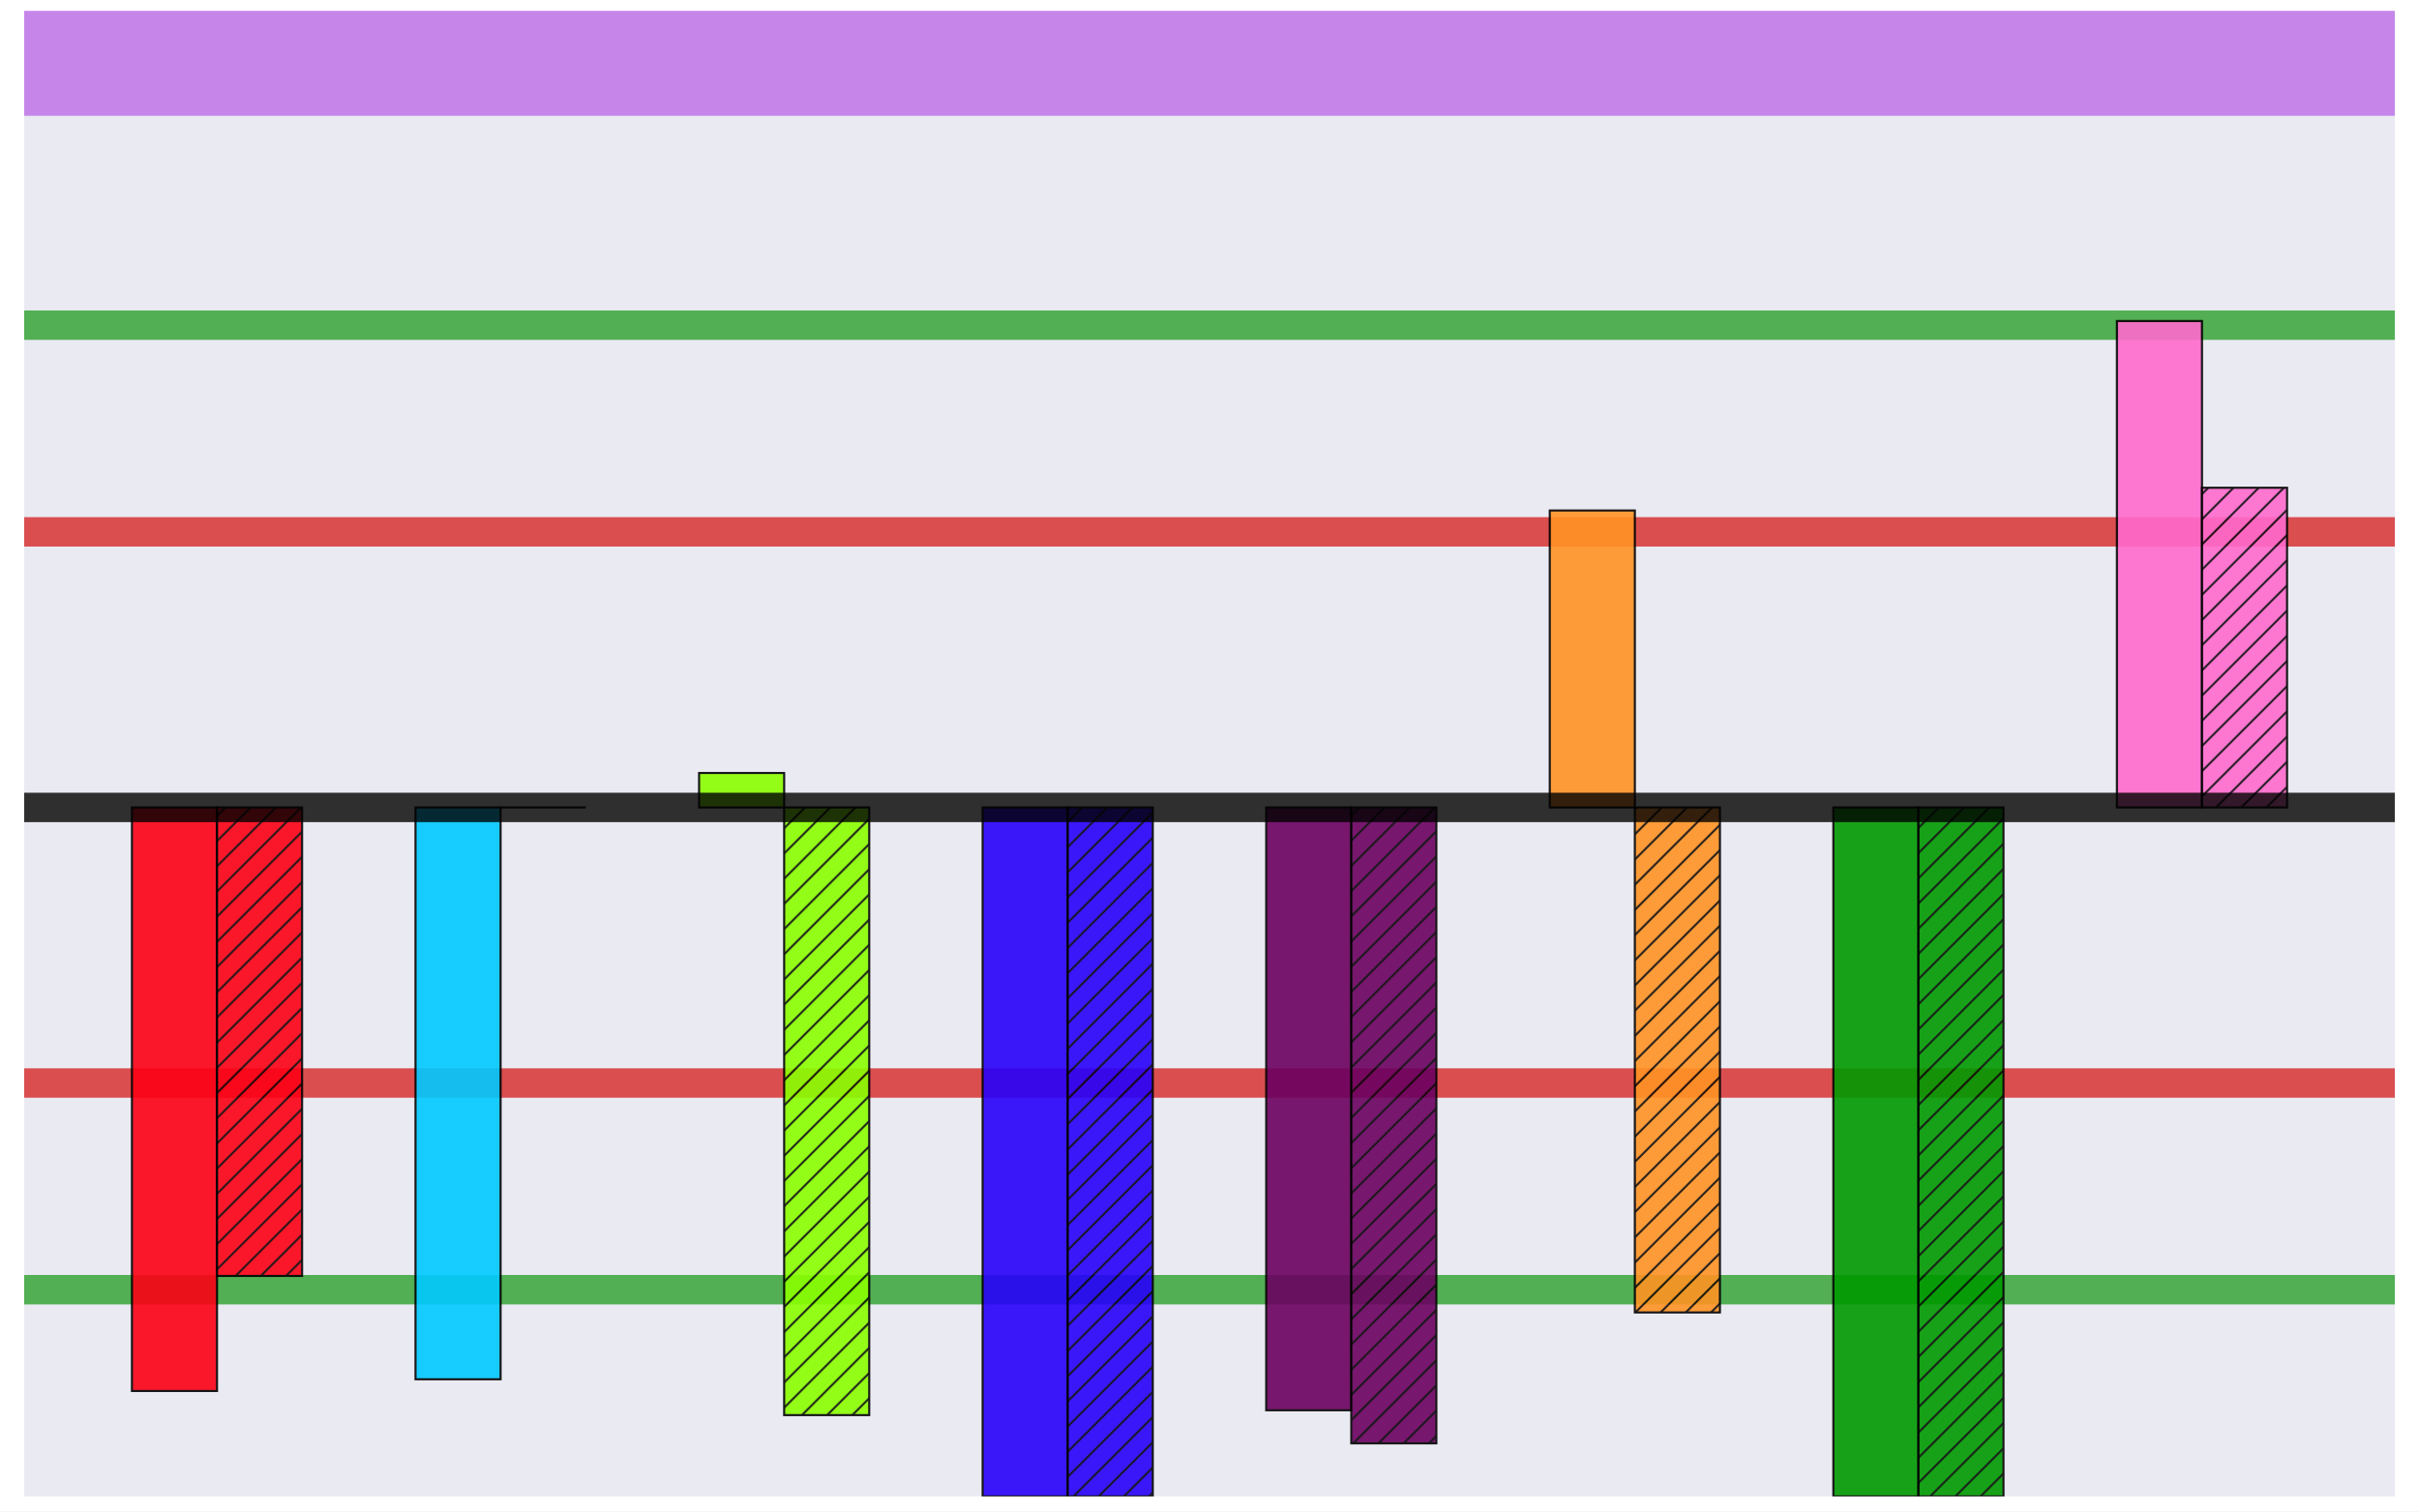
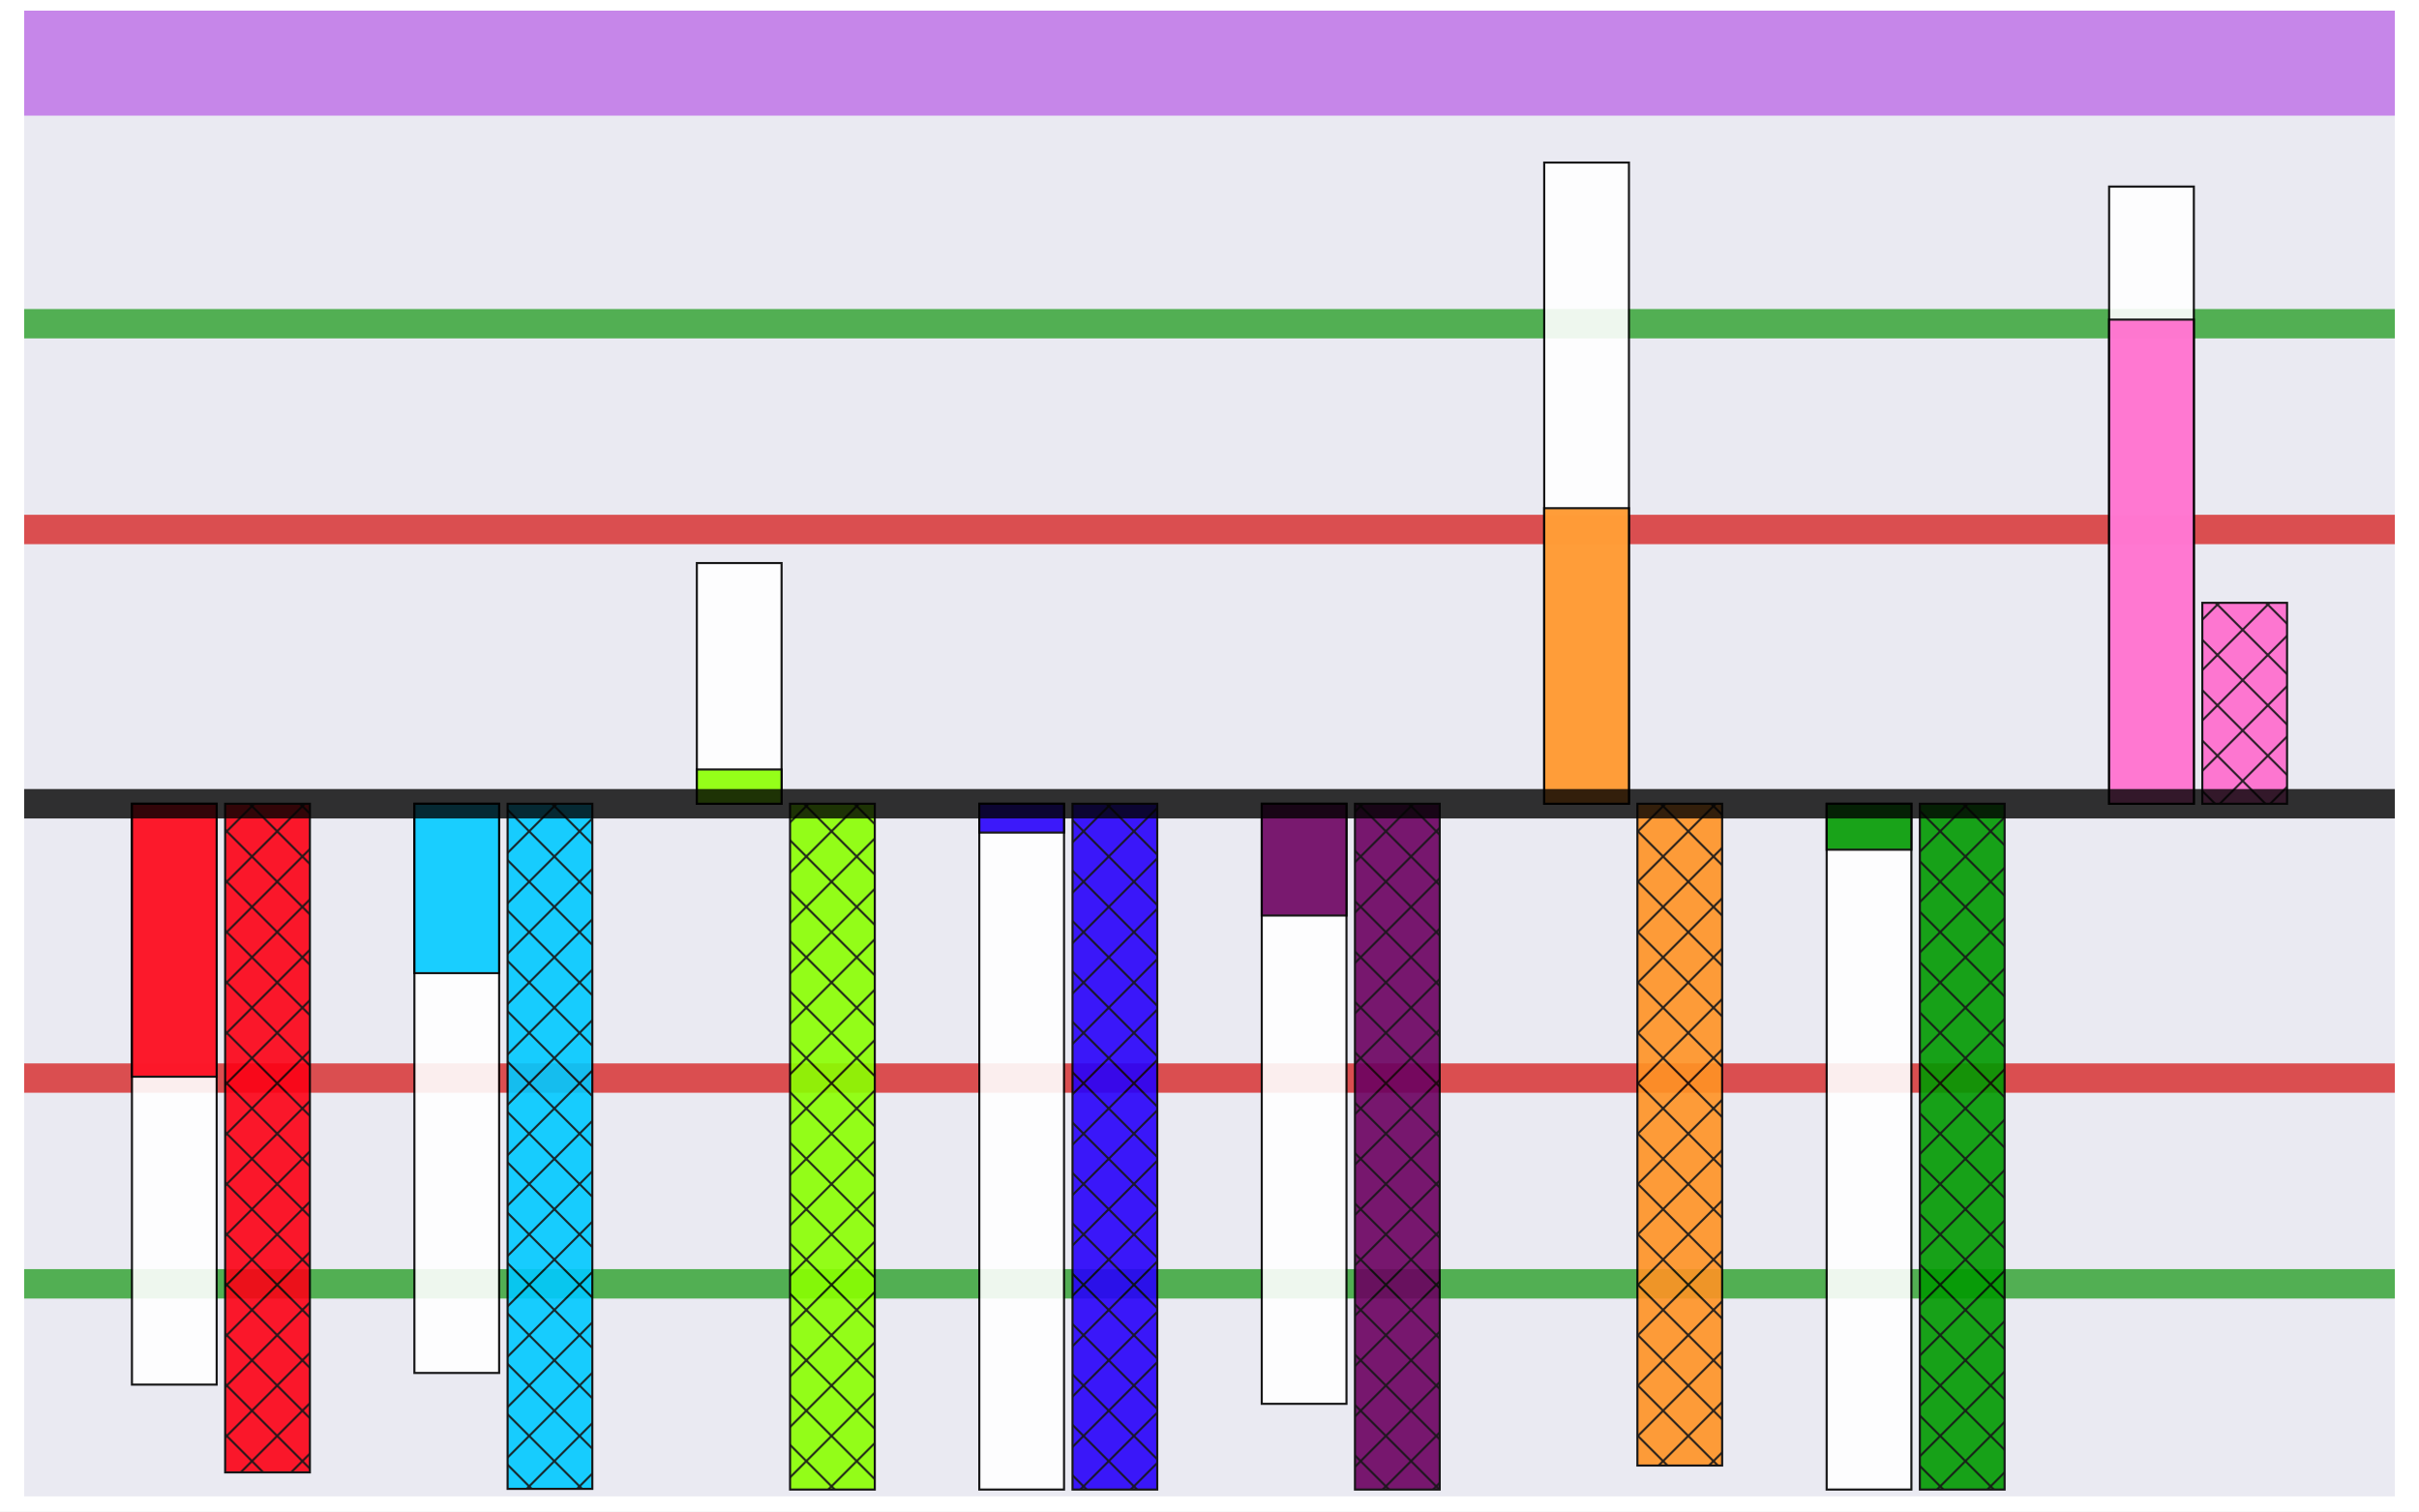
<svg xmlns="http://www.w3.org/2000/svg" width="1152pt" height="720pt" viewBox="0 0 1152 720" version="1.1">
  <defs>
    <style type="text/css">*{stroke-linejoin: round; stroke-linecap: butt}</style>
  </defs>
  <g id="figure_1">
    <g id="patch_1">
      <path d="M 0 720  L 1152 720  L 1152 0  L 0 0  z " style="fill: #ffffff" />
    </g>
    <g id="axes_1">
      <g id="patch_2">
        <path d="M 11.52 712.8  L 1140.48 712.8  L 1140.48 7.2  L 11.52 7.2  z " style="fill: #eaeaf2" />
      </g>
      <g id="matplotlib.axis_1" />
      <g id="matplotlib.axis_2" />
      <g id="line2d_1">
-         <path d="M 11.52 30.173  L 1140.48 30.173  " style="fill: none; stroke: #c686e9; stroke-width: 50" />
+         <path d="M 11.52 30.067  L 1140.48 30.067  " style="fill: none; stroke: #c686e9; stroke-width: 50" />
      </g>
      <g id="line2d_2">
-         <path d="M 11.52 154.884  L 1140.48 154.884  " clip-path="url(#pd0dc56e571)" style="fill: none; stroke: #2ca02c; stroke-opacity: 0.8; stroke-width: 14; stroke-linecap: round" />
+         <path d="M 11.52 154.2  L 1140.48 154.2  " clip-path="url(#p6ad40c090a)" style="fill: none; stroke: #2ca02c; stroke-opacity: 0.8; stroke-width: 14; stroke-linecap: round" />
      </g>
      <g id="line2d_3">
-         <path d="M 11.52 253.34  L 1140.48 253.34  " clip-path="url(#pd0dc56e571)" style="fill: none; stroke: #d62728; stroke-opacity: 0.8; stroke-width: 14; stroke-linecap: round" />
+         <path d="M 11.52 252.2  L 1140.48 252.2  " clip-path="url(#p6ad40c090a)" style="fill: none; stroke: #d62728; stroke-opacity: 0.8; stroke-width: 14; stroke-linecap: round" />
      </g>
      <g id="line2d_4">
-         <path d="M 11.52 614.344  L 1140.48 614.344  " clip-path="url(#pd0dc56e571)" style="fill: none; stroke: #2ca02c; stroke-opacity: 0.8; stroke-width: 14; stroke-linecap: round" />
+         <path d="M 11.52 611.533  L 1140.48 611.533  " clip-path="url(#p6ad40c090a)" style="fill: none; stroke: #2ca02c; stroke-opacity: 0.8; stroke-width: 14; stroke-linecap: round" />
      </g>
      <g id="line2d_5">
-         <path d="M 11.52 515.888  L 1140.48 515.888  " clip-path="url(#pd0dc56e571)" style="fill: none; stroke: #d62728; stroke-opacity: 0.8; stroke-width: 14; stroke-linecap: round" />
+         <path d="M 11.52 513.533  L 1140.48 513.533  " clip-path="url(#p6ad40c090a)" style="fill: none; stroke: #d62728; stroke-opacity: 0.8; stroke-width: 14; stroke-linecap: round" />
      </g>
      <g id="patch_3">
        <path d="M 11.52 712.8  L 11.52 7.2  " style="fill: none" />
      </g>
      <g id="patch_4">
        <path d="M 1140.48 712.8  L 1140.48 7.2  " style="fill: none" />
      </g>
      <g id="patch_5">
        <path d="M 11.52 712.8  L 1140.48 712.8  " style="fill: none" />
      </g>
      <g id="patch_6">
        <path d="M 11.52 7.2  L 1140.48 7.2  " style="fill: none" />
      </g>
      <g id="patch_7">
-         <path d="M 62.836 384.614  L 103.349 384.614  L 103.349 662.588  L 62.836 662.588  z " clip-path="url(#pd0dc56e571)" style="fill: #fc0014; opacity: 0.9; stroke: #000000; stroke-linejoin: miter" />
+         <path d="M 62.836 382.867  L 103.19 382.867  L 103.19 659.553  L 62.836 659.553  z " clip-path="url(#p6ad40c090a)" style="fill: #ffffff; opacity: 0.9; stroke: #000000; stroke-linejoin: miter" />
      </g>
      <g id="patch_8">
-         <path d="M 103.349 384.614  L 143.862 384.614  L 143.862 607.78  L 103.349 607.78  z " clip-path="url(#pd0dc56e571)" style="fill: url(#hda3055b508); opacity: 0.9; stroke: #000000; stroke-linejoin: miter" />
+         <path d="M 197.348 382.867  L 237.702 382.867  L 237.702 654  L 197.348 654  z " clip-path="url(#p6ad40c090a)" style="fill: #ffffff; opacity: 0.9; stroke: #000000; stroke-linejoin: miter" />
      </g>
      <g id="patch_9">
-         <path d="M 197.879 384.614  L 238.392 384.614  L 238.392 657.008  L 197.879 657.008  z " clip-path="url(#pd0dc56e571)" style="fill: #00c9ff; opacity: 0.9; stroke: #000000; stroke-linejoin: miter" />
+         <path d="M 331.861 382.867  L 372.214 382.867  L 372.214 268.207  L 331.861 268.207  z " clip-path="url(#p6ad40c090a)" style="fill: #ffffff; opacity: 0.9; stroke: #000000; stroke-linejoin: miter" />
      </g>
      <g id="patch_10">
-         <path d="M 238.392 384.614  L 278.905 384.614  L 278.905 384.614  L 238.392 384.614  z " clip-path="url(#pd0dc56e571)" style="fill: url(#h9a19e52ca7); opacity: 0.9; stroke: #000000; stroke-linejoin: miter" />
+         <path d="M 466.373 382.867  L 506.726 382.867  L 506.726 709.533  L 466.373 709.533  z " clip-path="url(#p6ad40c090a)" style="fill: #ffffff; opacity: 0.9; stroke: #000000; stroke-linejoin: miter" />
      </g>
      <g id="patch_11">
-         <path d="M 332.922 384.614  L 373.435 384.614  L 373.435 368.205  L 332.922 368.205  z " clip-path="url(#pd0dc56e571)" style="fill: #8aff00; opacity: 0.9; stroke: #000000; stroke-linejoin: miter" />
+         <path d="M 600.885 382.867  L 641.238 382.867  L 641.238 668.7  L 600.885 668.7  z " clip-path="url(#p6ad40c090a)" style="fill: #ffffff; opacity: 0.9; stroke: #000000; stroke-linejoin: miter" />
      </g>
      <g id="patch_12">
-         <path d="M 373.435 384.614  L 413.948 384.614  L 413.948 674.074  L 373.435 674.074  z " clip-path="url(#pd0dc56e571)" style="fill: url(#hf339d8cd08); opacity: 0.9; stroke: #000000; stroke-linejoin: miter" />
+         <path d="M 735.397 382.867  L 775.75 382.867  L 775.75 77.433  L 735.397 77.433  z " clip-path="url(#p6ad40c090a)" style="fill: #ffffff; opacity: 0.9; stroke: #000000; stroke-linejoin: miter" />
      </g>
      <g id="patch_13">
-         <path d="M 467.966 384.614  L 508.478 384.614  L 508.478 712.8  L 467.966 712.8  z " clip-path="url(#pd0dc56e571)" style="fill: #2700fa; opacity: 0.9; stroke: #000000; stroke-linejoin: miter" />
+         <path d="M 869.909 382.867  L 910.263 382.867  L 910.263 709.533  L 869.909 709.533  z " clip-path="url(#p6ad40c090a)" style="fill: #ffffff; opacity: 0.9; stroke: #000000; stroke-linejoin: miter" />
      </g>
      <g id="patch_14">
-         <path d="M 508.478 384.614  L 548.991 384.614  L 548.991 712.8  L 508.478 712.8  z " clip-path="url(#pd0dc56e571)" style="fill: url(#h6b282edec3); opacity: 0.9; stroke: #000000; stroke-linejoin: miter" />
+         <path d="M 1004.421 382.867  L 1044.775 382.867  L 1044.775 88.867  L 1004.421 88.867  z " clip-path="url(#p6ad40c090a)" style="fill: #ffffff; opacity: 0.9; stroke: #000000; stroke-linejoin: miter" />
      </g>
      <g id="patch_15">
-         <path d="M 603.009 384.614  L 643.522 384.614  L 643.522 671.777  L 603.009 671.777  z " clip-path="url(#pd0dc56e571)" style="fill: #6a005f; opacity: 0.9; stroke: #000000; stroke-linejoin: miter" />
+         <path d="M 62.836 382.867  L 103.19 382.867  L 103.19 512.88  L 62.836 512.88  z " clip-path="url(#p6ad40c090a)" style="fill: #fc0014; opacity: 0.9; stroke: #000000; stroke-linejoin: miter" />
      </g>
      <g id="patch_16">
-         <path d="M 643.522 384.614  L 684.034 384.614  L 684.034 687.53  L 643.522 687.53  z " clip-path="url(#pd0dc56e571)" style="fill: url(#h30a39f21ea); opacity: 0.9; stroke: #000000; stroke-linejoin: miter" />
+         <path d="M 107.225 382.867  L 147.579 382.867  L 147.579 701.367  L 107.225 701.367  z " clip-path="url(#p6ad40c090a)" style="fill: url(#h38ca11b0ed); opacity: 0.9; stroke: #000000; stroke-linejoin: miter" />
      </g>
      <g id="patch_17">
-         <path d="M 738.052 384.614  L 778.565 384.614  L 778.565 243.166  L 738.052 243.166  z " clip-path="url(#pd0dc56e571)" style="fill: #ff9224; opacity: 0.9; stroke: #000000; stroke-linejoin: miter" />
+         <path d="M 197.348 382.867  L 237.702 382.867  L 237.702 463.553  L 197.348 463.553  z " clip-path="url(#p6ad40c090a)" style="fill: #00c9ff; opacity: 0.9; stroke: #000000; stroke-linejoin: miter" />
      </g>
      <g id="patch_18">
-         <path d="M 778.565 384.614  L 819.078 384.614  L 819.078 625.174  L 778.565 625.174  z " clip-path="url(#pd0dc56e571)" style="fill: url(#ha81dda45cb); opacity: 0.9; stroke: #000000; stroke-linejoin: miter" />
+         <path d="M 241.737 382.867  L 282.091 382.867  L 282.091 709.207  L 241.737 709.207  z " clip-path="url(#p6ad40c090a)" style="fill: url(#h67529651a1); opacity: 0.9; stroke: #000000; stroke-linejoin: miter" />
      </g>
      <g id="patch_19">
-         <path d="M 873.095 384.614  L 913.608 384.614  L 913.608 712.8  L 873.095 712.8  z " clip-path="url(#pd0dc56e571)" style="fill: #009900; opacity: 0.9; stroke: #000000; stroke-linejoin: miter" />
+         <path d="M 331.861 382.867  L 372.214 382.867  L 372.214 366.533  L 331.861 366.533  z " clip-path="url(#p6ad40c090a)" style="fill: #8aff00; opacity: 0.9; stroke: #000000; stroke-linejoin: miter" />
      </g>
      <g id="patch_20">
-         <path d="M 913.608 384.614  L 954.121 384.614  L 954.121 712.8  L 913.608 712.8  z " clip-path="url(#pd0dc56e571)" style="fill: url(#h51fe9c3c17); opacity: 0.9; stroke: #000000; stroke-linejoin: miter" />
+         <path d="M 376.25 382.867  L 416.603 382.867  L 416.603 709.533  L 376.25 709.533  z " clip-path="url(#p6ad40c090a)" style="fill: url(#hdd2e6124e4); opacity: 0.9; stroke: #000000; stroke-linejoin: miter" />
      </g>
      <g id="patch_21">
-         <path d="M 1008.138 384.614  L 1048.651 384.614  L 1048.651 152.915  L 1008.138 152.915  z " clip-path="url(#pd0dc56e571)" style="fill: #ff69cc; opacity: 0.9; stroke: #000000; stroke-linejoin: miter" />
+         <path d="M 466.373 382.867  L 506.726 382.867  L 506.726 396.587  L 466.373 396.587  z " clip-path="url(#p6ad40c090a)" style="fill: #2700fa; opacity: 0.9; stroke: #000000; stroke-linejoin: miter" />
      </g>
      <g id="patch_22">
-         <path d="M 1048.651 384.614  L 1089.164 384.614  L 1089.164 232.336  L 1048.651 232.336  z " clip-path="url(#pd0dc56e571)" style="fill: url(#hb2717ef9d7); opacity: 0.9; stroke: #000000; stroke-linejoin: miter" />
+         <path d="M 510.762 382.867  L 551.115 382.867  L 551.115 709.533  L 510.762 709.533  z " clip-path="url(#p6ad40c090a)" style="fill: url(#hd4c4cb8afe); opacity: 0.9; stroke: #000000; stroke-linejoin: miter" />
+       </g>
+       <g id="patch_23">
+         <path d="M 600.885 382.867  L 641.238 382.867  L 641.238 436.113  L 600.885 436.113  z " clip-path="url(#p6ad40c090a)" style="fill: #6a005f; opacity: 0.9; stroke: #000000; stroke-linejoin: miter" />
+       </g>
+       <g id="patch_24">
+         <path d="M 645.274 382.867  L 685.627 382.867  L 685.627 709.533  L 645.274 709.533  z " clip-path="url(#p6ad40c090a)" style="fill: url(#hdb6f74ea50); opacity: 0.9; stroke: #000000; stroke-linejoin: miter" />
+       </g>
+       <g id="patch_25">
+         <path d="M 735.397 382.867  L 775.75 382.867  L 775.75 242.073  L 735.397 242.073  z " clip-path="url(#p6ad40c090a)" style="fill: #ff9224; opacity: 0.9; stroke: #000000; stroke-linejoin: miter" />
+       </g>
+       <g id="patch_26">
+         <path d="M 779.786 382.867  L 820.139 382.867  L 820.139 698.1  L 779.786 698.1  z " clip-path="url(#p6ad40c090a)" style="fill: url(#h03f4850c33); opacity: 0.9; stroke: #000000; stroke-linejoin: miter" />
+       </g>
+       <g id="patch_27">
+         <path d="M 869.909 382.867  L 910.263 382.867  L 910.263 404.753  L 869.909 404.753  z " clip-path="url(#p6ad40c090a)" style="fill: #009900; opacity: 0.9; stroke: #000000; stroke-linejoin: miter" />
+       </g>
+       <g id="patch_28">
+         <path d="M 914.298 382.867  L 954.652 382.867  L 954.652 709.533  L 914.298 709.533  z " clip-path="url(#p6ad40c090a)" style="fill: url(#h2c49a04f60); opacity: 0.9; stroke: #000000; stroke-linejoin: miter" />
+       </g>
+       <g id="patch_29">
+         <path d="M 1004.421 382.867  L 1044.775 382.867  L 1044.775 152.24  L 1004.421 152.24  z " clip-path="url(#p6ad40c090a)" style="fill: #ff69cc; opacity: 0.9; stroke: #000000; stroke-linejoin: miter" />
+       </g>
+       <g id="patch_30">
+         <path d="M 1048.81 382.867  L 1089.164 382.867  L 1089.164 287.153  L 1048.81 287.153  z " clip-path="url(#p6ad40c090a)" style="fill: url(#haa19a41d2f); opacity: 0.9; stroke: #000000; stroke-linejoin: miter" />
      </g>
      <g id="line2d_6">
-         <path d="M 11.52 384.614  L 1140.48 384.614  " clip-path="url(#pd0dc56e571)" style="fill: none; stroke: #000000; stroke-opacity: 0.8; stroke-width: 14; stroke-linecap: round" />
+         <path d="M 11.52 382.867  L 1140.48 382.867  " clip-path="url(#p6ad40c090a)" style="fill: none; stroke: #000000; stroke-opacity: 0.8; stroke-width: 14; stroke-linecap: round" />
      </g>
    </g>
  </g>
  <defs>
-     <clipPath id="pd0dc56e571">
+     <clipPath id="p6ad40c090a">
      <rect x="11.52" y="7.2" width="1128.96" height="705.6" />
    </clipPath>
  </defs>
  <defs>
-     <pattern id="hda3055b508" patternUnits="userSpaceOnUse" x="0" y="0" width="72" height="72">
+     <pattern id="h38ca11b0ed" patternUnits="userSpaceOnUse" x="0" y="0" width="72" height="72">
      <rect x="0" y="0" width="73" height="73" fill="#fc0014" />
-       <path d="M -36 36  L 36 -36  M -30 42  L 42 -30  M -24 48  L 48 -24  M -18 54  L 54 -18  M -12 60  L 60 -12  M -6 66  L 66 -6  M 0 72  L 72 0  M 6 78  L 78 6  M 12 84  L 84 12  M 18 90  L 90 18  M 24 96  L 96 24  M 30 102  L 102 30  M 36 108  L 108 36  " style="fill: #000000; stroke: #000000; stroke-width: 1.0; stroke-linecap: butt; stroke-linejoin: miter; stroke-opacity: 0.9" />
+       <path d="M -36 36  L 36 -36  M -24 48  L 48 -24  M -12 60  L 60 -12  M 0 72  L 72 0  M 12 84  L 84 12  M 24 96  L 96 24  M 36 108  L 108 36  M -36 36  L 36 108  M -24 24  L 48 96  M -12 12  L 60 84  M 0 0  L 72 72  M 12 -12  L 84 60  M 24 -24  L 96 48  M 36 -36  L 108 36  " style="fill: #000000; stroke: #000000; stroke-width: 1.0; stroke-linecap: butt; stroke-linejoin: miter; stroke-opacity: 0.9" />
    </pattern>
-     <pattern id="h9a19e52ca7" patternUnits="userSpaceOnUse" x="0" y="0" width="72" height="72">
+     <pattern id="h67529651a1" patternUnits="userSpaceOnUse" x="0" y="0" width="72" height="72">
      <rect x="0" y="0" width="73" height="73" fill="#00c9ff" />
-       <path d="M -36 36  L 36 -36  M -30 42  L 42 -30  M -24 48  L 48 -24  M -18 54  L 54 -18  M -12 60  L 60 -12  M -6 66  L 66 -6  M 0 72  L 72 0  M 6 78  L 78 6  M 12 84  L 84 12  M 18 90  L 90 18  M 24 96  L 96 24  M 30 102  L 102 30  M 36 108  L 108 36  " style="fill: #000000; stroke: #000000; stroke-width: 1.0; stroke-linecap: butt; stroke-linejoin: miter; stroke-opacity: 0.9" />
+       <path d="M -36 36  L 36 -36  M -24 48  L 48 -24  M -12 60  L 60 -12  M 0 72  L 72 0  M 12 84  L 84 12  M 24 96  L 96 24  M 36 108  L 108 36  M -36 36  L 36 108  M -24 24  L 48 96  M -12 12  L 60 84  M 0 0  L 72 72  M 12 -12  L 84 60  M 24 -24  L 96 48  M 36 -36  L 108 36  " style="fill: #000000; stroke: #000000; stroke-width: 1.0; stroke-linecap: butt; stroke-linejoin: miter; stroke-opacity: 0.9" />
    </pattern>
-     <pattern id="hf339d8cd08" patternUnits="userSpaceOnUse" x="0" y="0" width="72" height="72">
+     <pattern id="hdd2e6124e4" patternUnits="userSpaceOnUse" x="0" y="0" width="72" height="72">
      <rect x="0" y="0" width="73" height="73" fill="#8aff00" />
-       <path d="M -36 36  L 36 -36  M -30 42  L 42 -30  M -24 48  L 48 -24  M -18 54  L 54 -18  M -12 60  L 60 -12  M -6 66  L 66 -6  M 0 72  L 72 0  M 6 78  L 78 6  M 12 84  L 84 12  M 18 90  L 90 18  M 24 96  L 96 24  M 30 102  L 102 30  M 36 108  L 108 36  " style="fill: #000000; stroke: #000000; stroke-width: 1.0; stroke-linecap: butt; stroke-linejoin: miter; stroke-opacity: 0.9" />
+       <path d="M -36 36  L 36 -36  M -24 48  L 48 -24  M -12 60  L 60 -12  M 0 72  L 72 0  M 12 84  L 84 12  M 24 96  L 96 24  M 36 108  L 108 36  M -36 36  L 36 108  M -24 24  L 48 96  M -12 12  L 60 84  M 0 0  L 72 72  M 12 -12  L 84 60  M 24 -24  L 96 48  M 36 -36  L 108 36  " style="fill: #000000; stroke: #000000; stroke-width: 1.0; stroke-linecap: butt; stroke-linejoin: miter; stroke-opacity: 0.9" />
    </pattern>
-     <pattern id="h6b282edec3" patternUnits="userSpaceOnUse" x="0" y="0" width="72" height="72">
+     <pattern id="hd4c4cb8afe" patternUnits="userSpaceOnUse" x="0" y="0" width="72" height="72">
      <rect x="0" y="0" width="73" height="73" fill="#2700fa" />
-       <path d="M -36 36  L 36 -36  M -30 42  L 42 -30  M -24 48  L 48 -24  M -18 54  L 54 -18  M -12 60  L 60 -12  M -6 66  L 66 -6  M 0 72  L 72 0  M 6 78  L 78 6  M 12 84  L 84 12  M 18 90  L 90 18  M 24 96  L 96 24  M 30 102  L 102 30  M 36 108  L 108 36  " style="fill: #000000; stroke: #000000; stroke-width: 1.0; stroke-linecap: butt; stroke-linejoin: miter; stroke-opacity: 0.9" />
+       <path d="M -36 36  L 36 -36  M -24 48  L 48 -24  M -12 60  L 60 -12  M 0 72  L 72 0  M 12 84  L 84 12  M 24 96  L 96 24  M 36 108  L 108 36  M -36 36  L 36 108  M -24 24  L 48 96  M -12 12  L 60 84  M 0 0  L 72 72  M 12 -12  L 84 60  M 24 -24  L 96 48  M 36 -36  L 108 36  " style="fill: #000000; stroke: #000000; stroke-width: 1.0; stroke-linecap: butt; stroke-linejoin: miter; stroke-opacity: 0.9" />
    </pattern>
-     <pattern id="h30a39f21ea" patternUnits="userSpaceOnUse" x="0" y="0" width="72" height="72">
+     <pattern id="hdb6f74ea50" patternUnits="userSpaceOnUse" x="0" y="0" width="72" height="72">
      <rect x="0" y="0" width="73" height="73" fill="#6a005f" />
-       <path d="M -36 36  L 36 -36  M -30 42  L 42 -30  M -24 48  L 48 -24  M -18 54  L 54 -18  M -12 60  L 60 -12  M -6 66  L 66 -6  M 0 72  L 72 0  M 6 78  L 78 6  M 12 84  L 84 12  M 18 90  L 90 18  M 24 96  L 96 24  M 30 102  L 102 30  M 36 108  L 108 36  " style="fill: #000000; stroke: #000000; stroke-width: 1.0; stroke-linecap: butt; stroke-linejoin: miter; stroke-opacity: 0.9" />
+       <path d="M -36 36  L 36 -36  M -24 48  L 48 -24  M -12 60  L 60 -12  M 0 72  L 72 0  M 12 84  L 84 12  M 24 96  L 96 24  M 36 108  L 108 36  M -36 36  L 36 108  M -24 24  L 48 96  M -12 12  L 60 84  M 0 0  L 72 72  M 12 -12  L 84 60  M 24 -24  L 96 48  M 36 -36  L 108 36  " style="fill: #000000; stroke: #000000; stroke-width: 1.0; stroke-linecap: butt; stroke-linejoin: miter; stroke-opacity: 0.9" />
    </pattern>
-     <pattern id="ha81dda45cb" patternUnits="userSpaceOnUse" x="0" y="0" width="72" height="72">
+     <pattern id="h03f4850c33" patternUnits="userSpaceOnUse" x="0" y="0" width="72" height="72">
      <rect x="0" y="0" width="73" height="73" fill="#ff9224" />
-       <path d="M -36 36  L 36 -36  M -30 42  L 42 -30  M -24 48  L 48 -24  M -18 54  L 54 -18  M -12 60  L 60 -12  M -6 66  L 66 -6  M 0 72  L 72 0  M 6 78  L 78 6  M 12 84  L 84 12  M 18 90  L 90 18  M 24 96  L 96 24  M 30 102  L 102 30  M 36 108  L 108 36  " style="fill: #000000; stroke: #000000; stroke-width: 1.0; stroke-linecap: butt; stroke-linejoin: miter; stroke-opacity: 0.9" />
+       <path d="M -36 36  L 36 -36  M -24 48  L 48 -24  M -12 60  L 60 -12  M 0 72  L 72 0  M 12 84  L 84 12  M 24 96  L 96 24  M 36 108  L 108 36  M -36 36  L 36 108  M -24 24  L 48 96  M -12 12  L 60 84  M 0 0  L 72 72  M 12 -12  L 84 60  M 24 -24  L 96 48  M 36 -36  L 108 36  " style="fill: #000000; stroke: #000000; stroke-width: 1.0; stroke-linecap: butt; stroke-linejoin: miter; stroke-opacity: 0.9" />
    </pattern>
-     <pattern id="h51fe9c3c17" patternUnits="userSpaceOnUse" x="0" y="0" width="72" height="72">
+     <pattern id="h2c49a04f60" patternUnits="userSpaceOnUse" x="0" y="0" width="72" height="72">
      <rect x="0" y="0" width="73" height="73" fill="#009900" />
-       <path d="M -36 36  L 36 -36  M -30 42  L 42 -30  M -24 48  L 48 -24  M -18 54  L 54 -18  M -12 60  L 60 -12  M -6 66  L 66 -6  M 0 72  L 72 0  M 6 78  L 78 6  M 12 84  L 84 12  M 18 90  L 90 18  M 24 96  L 96 24  M 30 102  L 102 30  M 36 108  L 108 36  " style="fill: #000000; stroke: #000000; stroke-width: 1.0; stroke-linecap: butt; stroke-linejoin: miter; stroke-opacity: 0.9" />
+       <path d="M -36 36  L 36 -36  M -24 48  L 48 -24  M -12 60  L 60 -12  M 0 72  L 72 0  M 12 84  L 84 12  M 24 96  L 96 24  M 36 108  L 108 36  M -36 36  L 36 108  M -24 24  L 48 96  M -12 12  L 60 84  M 0 0  L 72 72  M 12 -12  L 84 60  M 24 -24  L 96 48  M 36 -36  L 108 36  " style="fill: #000000; stroke: #000000; stroke-width: 1.0; stroke-linecap: butt; stroke-linejoin: miter; stroke-opacity: 0.9" />
    </pattern>
-     <pattern id="hb2717ef9d7" patternUnits="userSpaceOnUse" x="0" y="0" width="72" height="72">
+     <pattern id="haa19a41d2f" patternUnits="userSpaceOnUse" x="0" y="0" width="72" height="72">
      <rect x="0" y="0" width="73" height="73" fill="#ff69cc" />
-       <path d="M -36 36  L 36 -36  M -30 42  L 42 -30  M -24 48  L 48 -24  M -18 54  L 54 -18  M -12 60  L 60 -12  M -6 66  L 66 -6  M 0 72  L 72 0  M 6 78  L 78 6  M 12 84  L 84 12  M 18 90  L 90 18  M 24 96  L 96 24  M 30 102  L 102 30  M 36 108  L 108 36  " style="fill: #000000; stroke: #000000; stroke-width: 1.0; stroke-linecap: butt; stroke-linejoin: miter; stroke-opacity: 0.9" />
+       <path d="M -36 36  L 36 -36  M -24 48  L 48 -24  M -12 60  L 60 -12  M 0 72  L 72 0  M 12 84  L 84 12  M 24 96  L 96 24  M 36 108  L 108 36  M -36 36  L 36 108  M -24 24  L 48 96  M -12 12  L 60 84  M 0 0  L 72 72  M 12 -12  L 84 60  M 24 -24  L 96 48  M 36 -36  L 108 36  " style="fill: #000000; stroke: #000000; stroke-width: 1.0; stroke-linecap: butt; stroke-linejoin: miter; stroke-opacity: 0.9" />
    </pattern>
  </defs>
</svg>
